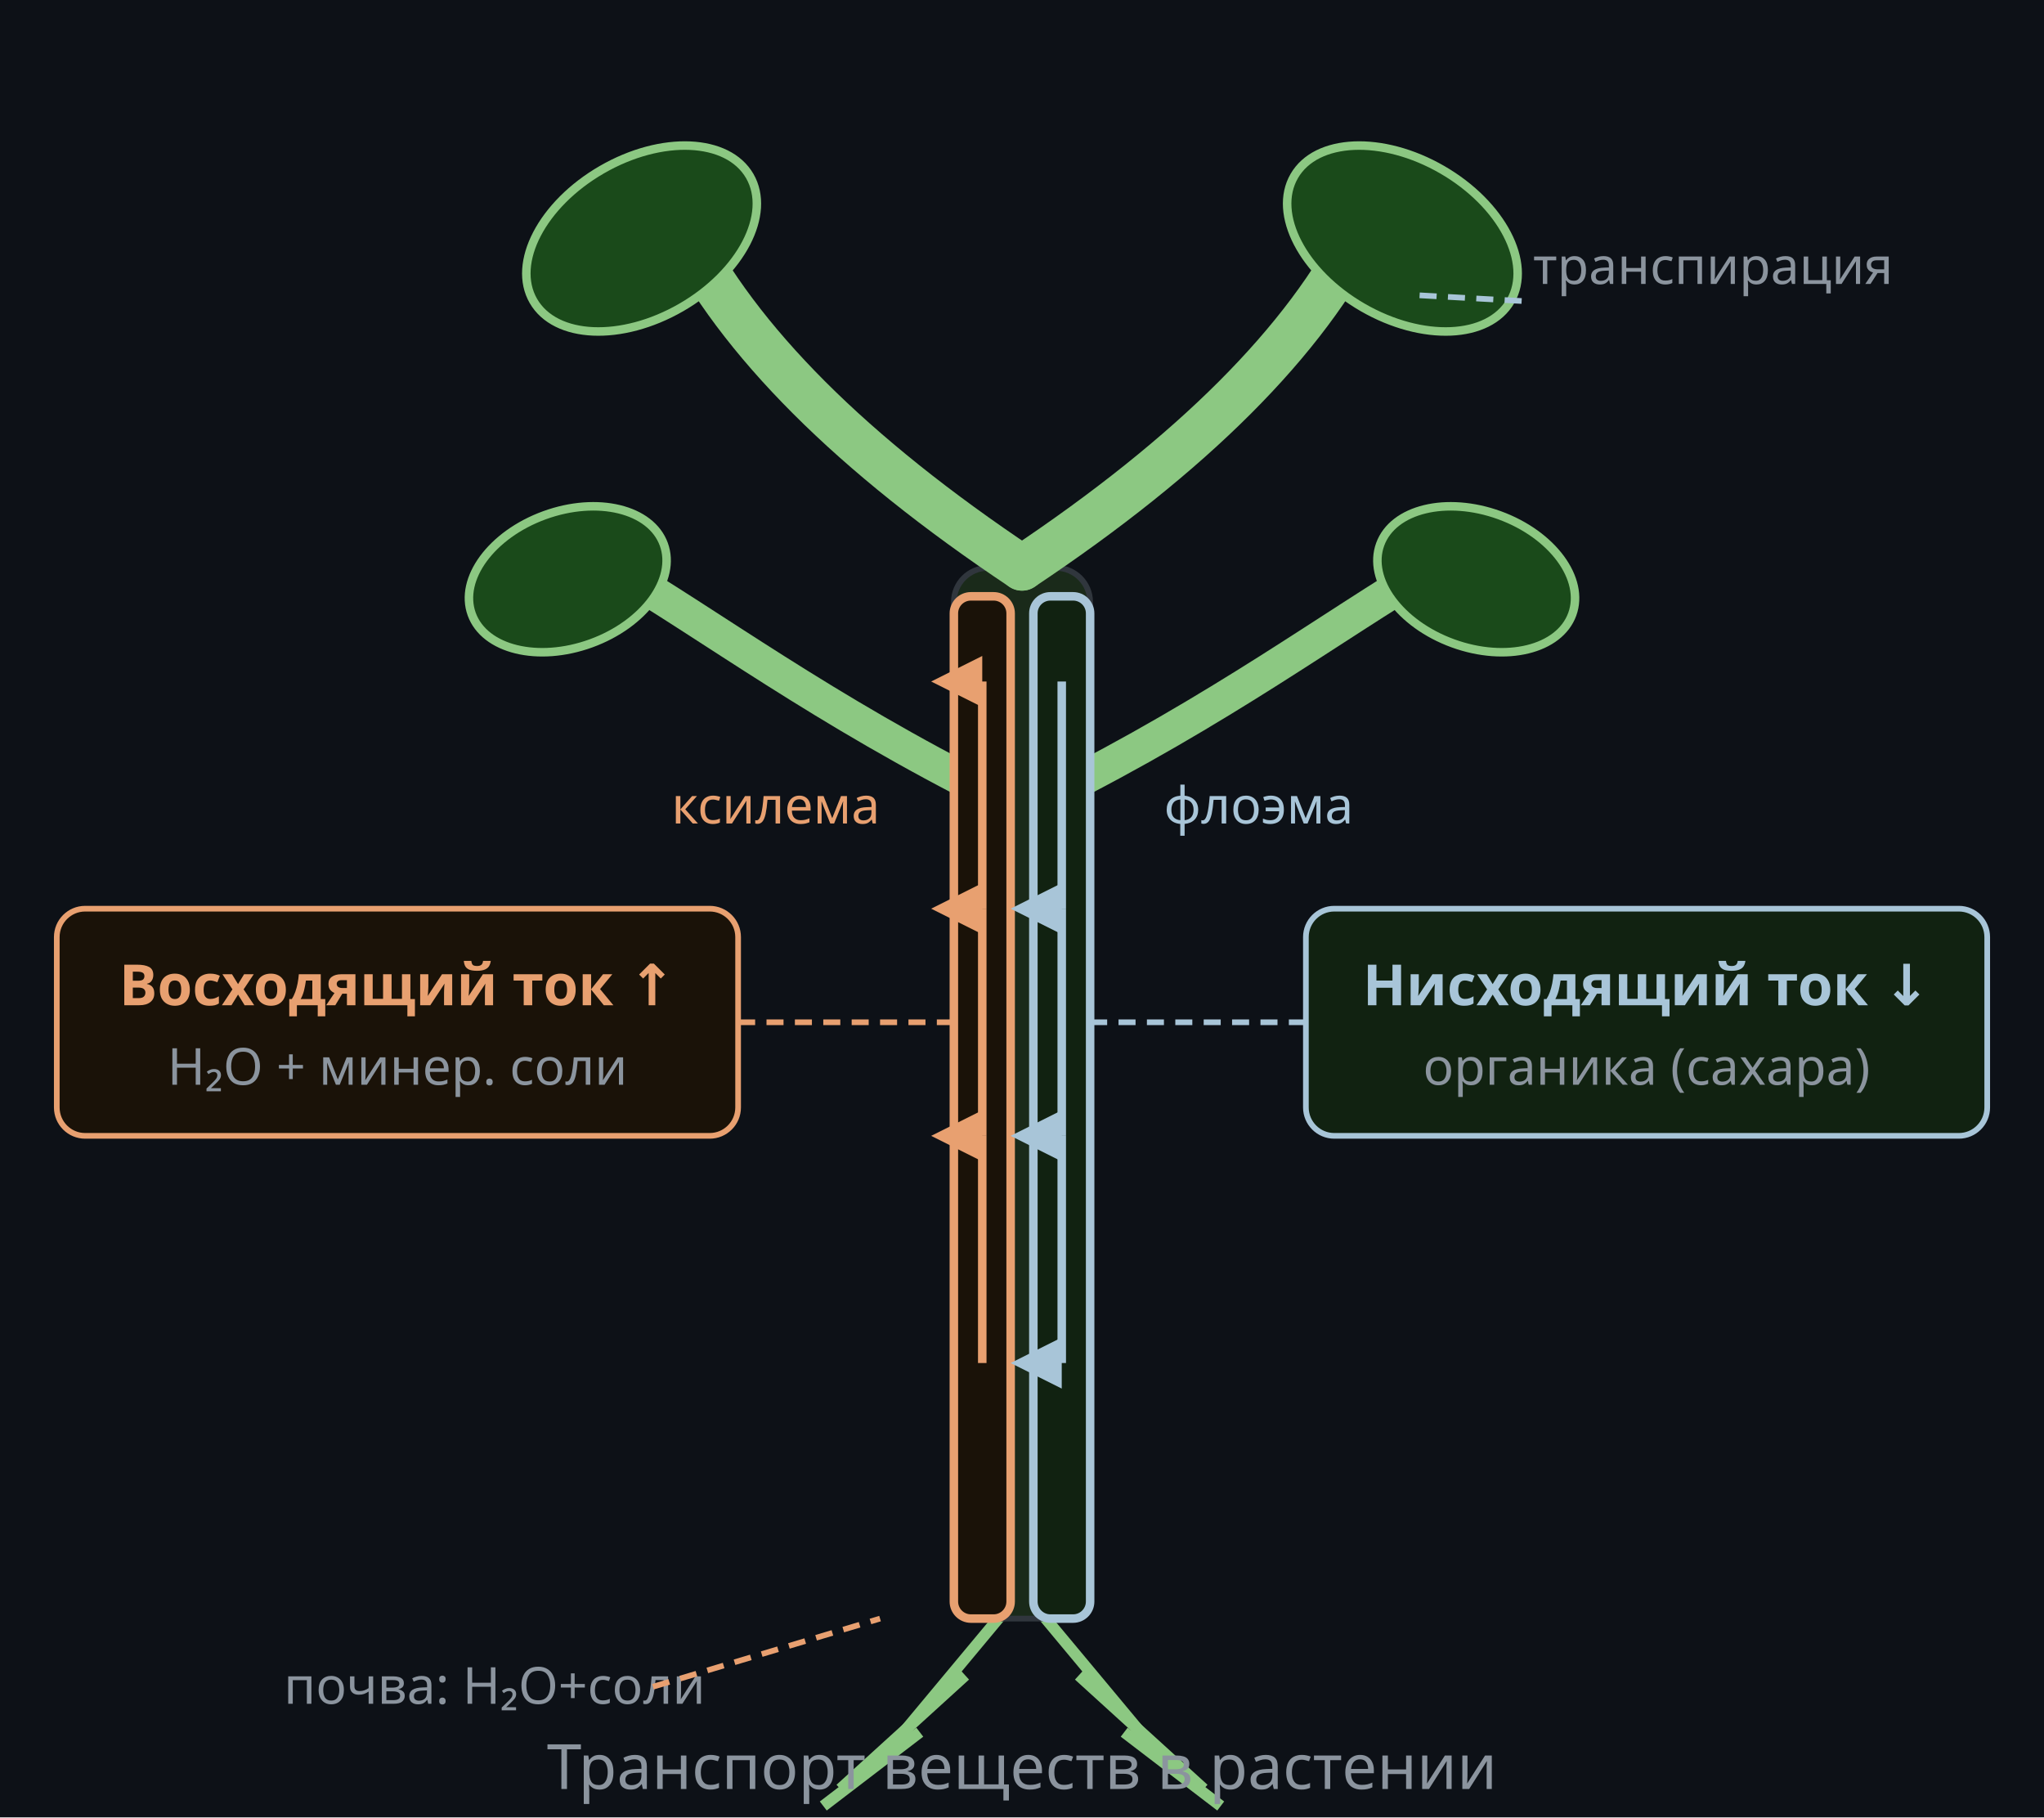
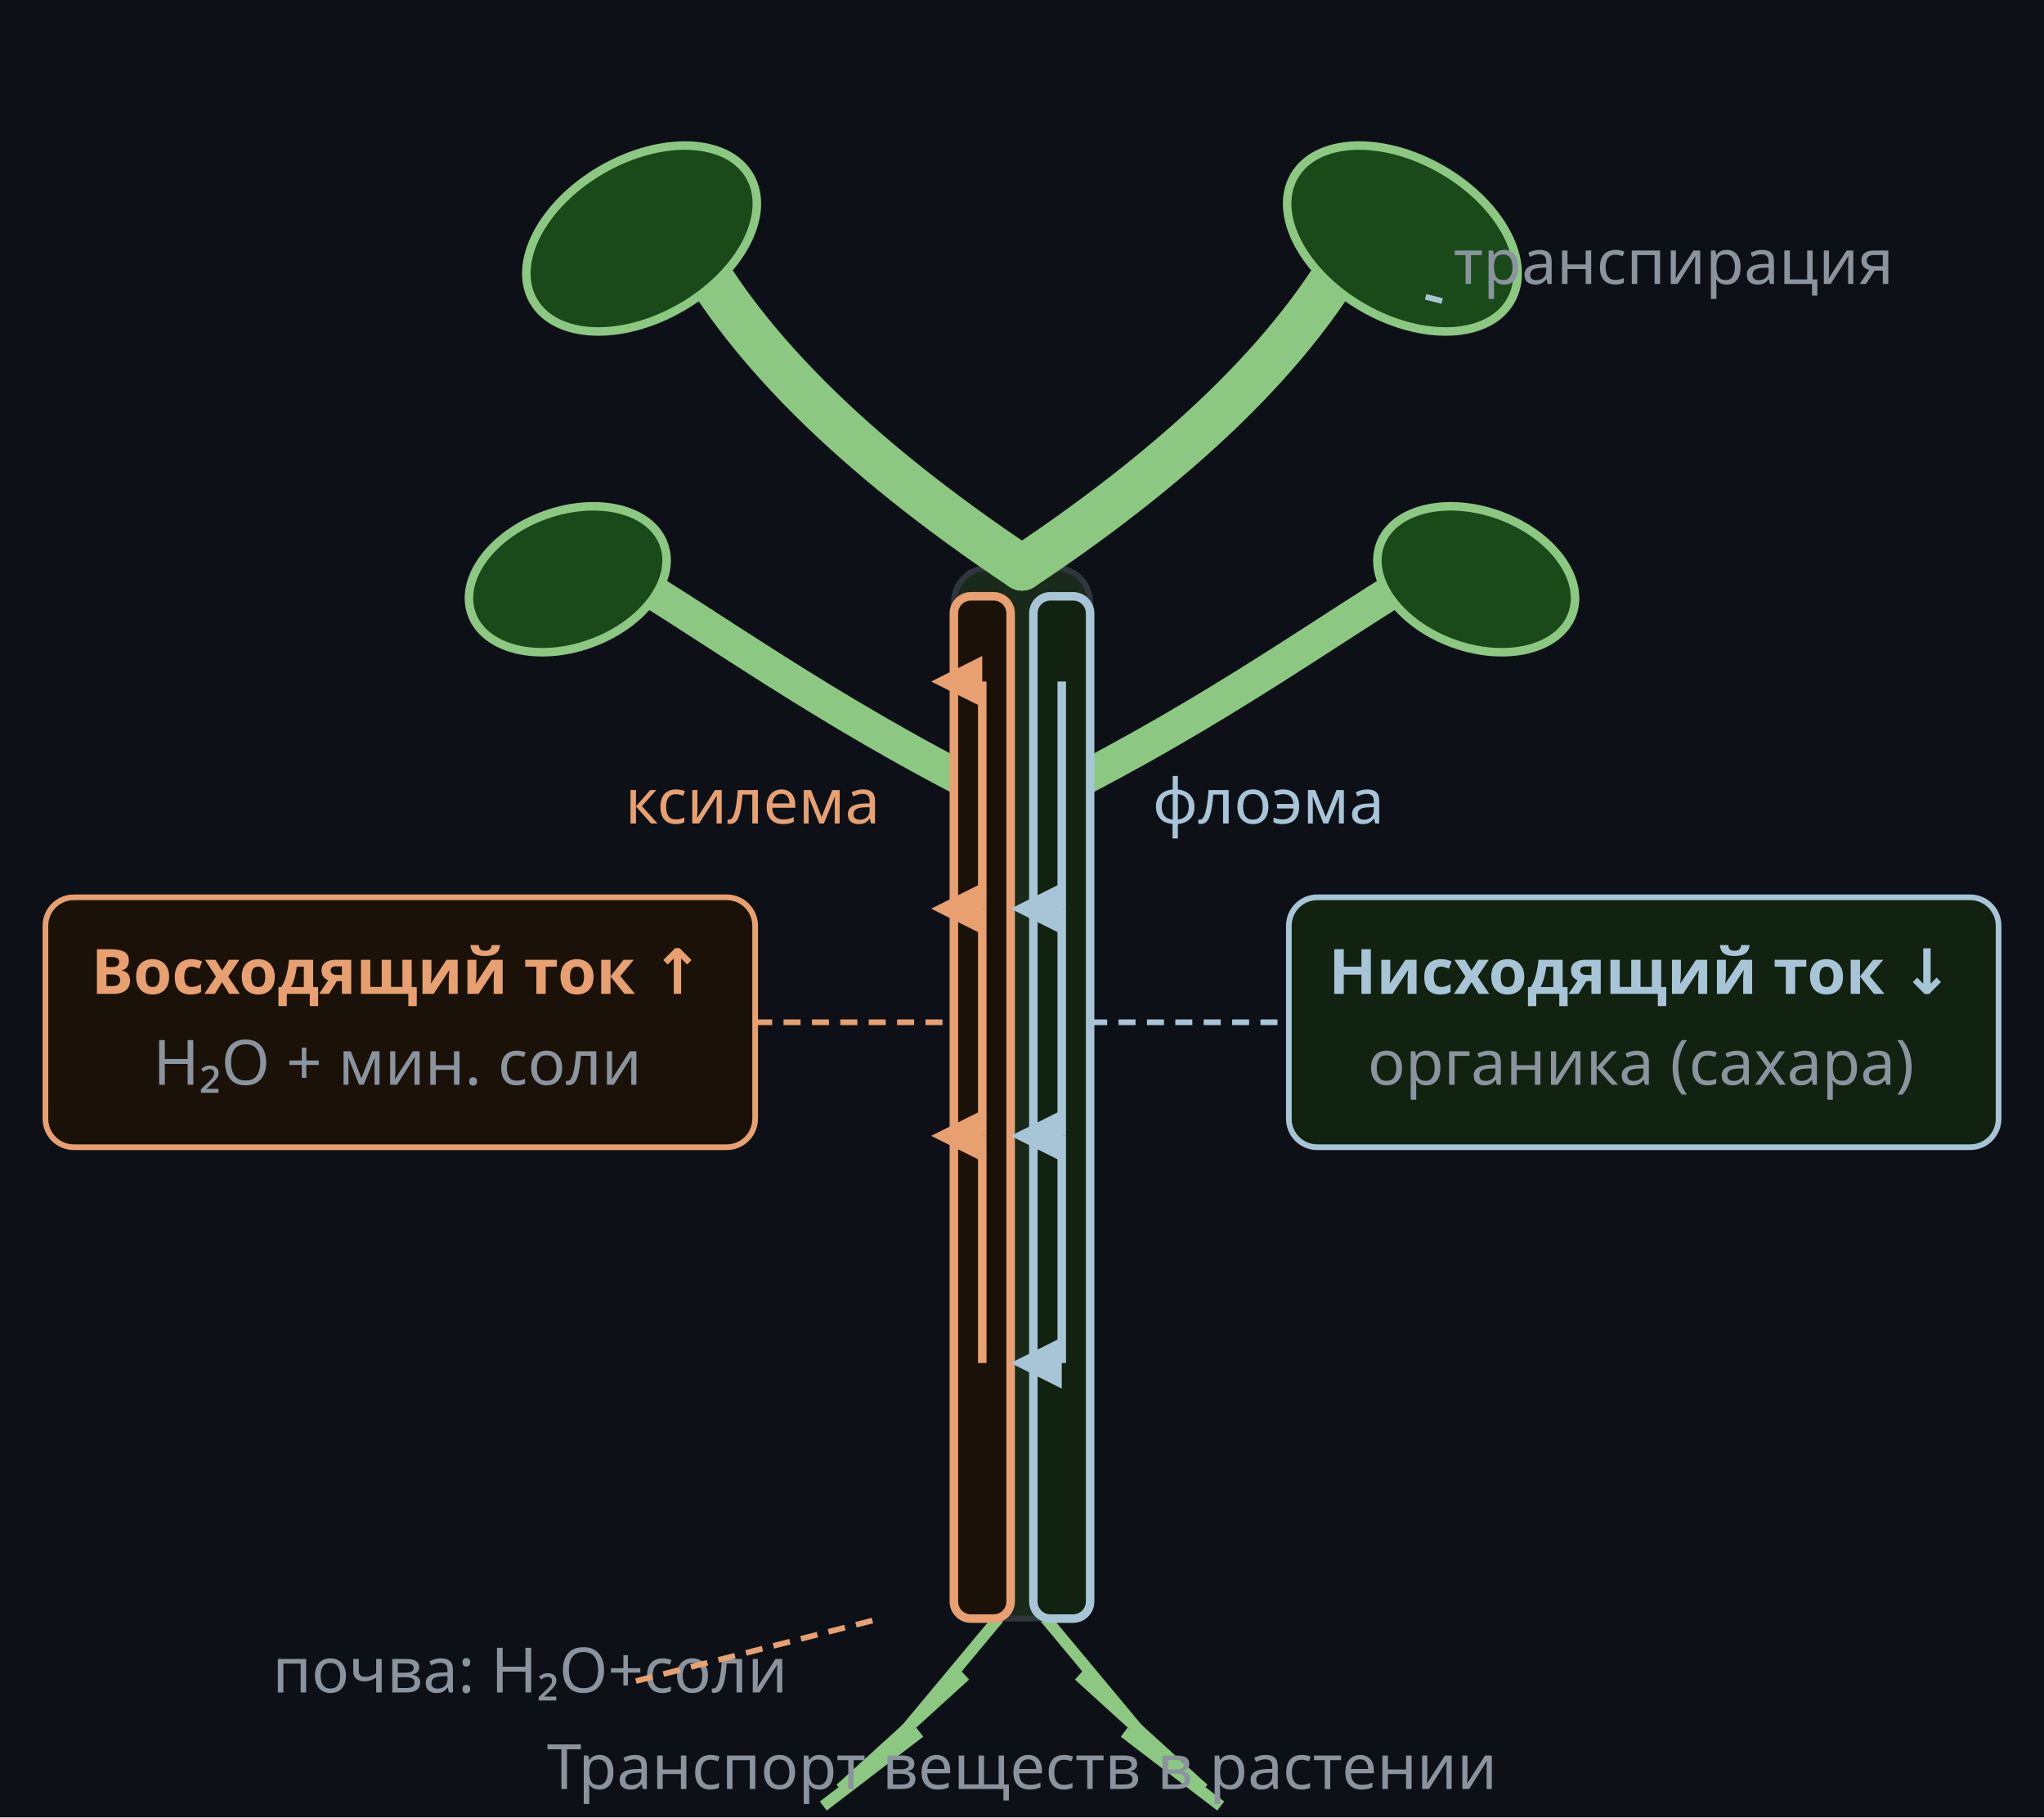
<svg xmlns="http://www.w3.org/2000/svg" viewBox="0 0 360 320" font-family="system-ui,sans-serif">
  <rect width="360" height="320" fill="#0d1117" />
  <g stroke="#8cc882" stroke-width="2" fill="none">
    <path d="M180,280 L155,310" />
    <path d="M180,280 L205,310" />
    <path d="M170,295 L148,315" />
    <path d="M190,295 L212,315" />
    <path d="M162,305 L145,318" />
    <path d="M198,305 L215,318" />
  </g>
  <rect x="168" y="100" width="24" height="185" rx="6" fill="#1a2a1a" stroke="#30363d" stroke-width="1" />
  <path d="M180,100 C150,80 130,60 120,40" stroke="#8cc882" stroke-width="8" fill="none" stroke-linecap="round" />
  <path d="M180,100 C210,80 230,60 240,40" stroke="#8cc882" stroke-width="8" fill="none" stroke-linecap="round" />
  <path d="M175,140 C145,125 125,110 108,100" stroke="#8cc882" stroke-width="6" fill="none" stroke-linecap="round" />
  <path d="M185,140 C215,125 235,110 252,100" stroke="#8cc882" stroke-width="6" fill="none" stroke-linecap="round" />
  <ellipse cx="113" cy="42" rx="22" ry="14" fill="#1a4a1a" stroke="#8cc882" stroke-width="1.5" transform="rotate(-30,113,42)" />
  <ellipse cx="247" cy="42" rx="22" ry="14" fill="#1a4a1a" stroke="#8cc882" stroke-width="1.5" transform="rotate(30,247,42)" />
  <ellipse cx="100" cy="102" rx="18" ry="12" fill="#1a4a1a" stroke="#8cc882" stroke-width="1.5" transform="rotate(-20,100,102)" />
  <ellipse cx="260" cy="102" rx="18" ry="12" fill="#1a4a1a" stroke="#8cc882" stroke-width="1.5" transform="rotate(20,260,102)" />
  <rect x="168" y="105" width="10" height="180" rx="3" fill="#1a1208" stroke="#e8a070" stroke-width="1.5" />
  <g stroke="#e8a070" stroke-width="1.5" fill="none">
    <path d="M173,240 L173,200" marker-end="url(#up_arr)" />
    <path d="M173,200 L173,160" marker-end="url(#up_arr)" />
    <path d="M173,160 L173,120" marker-end="url(#up_arr)" />
  </g>
  <rect x="182" y="105" width="10" height="180" rx="3" fill="#112211" stroke="#a8c5d8" stroke-width="1.5" />
  <g stroke="#a8c5d8" stroke-width="1.5" fill="none">
    <path d="M187,120 L187,160" marker-end="url(#dn_arr)" />
    <path d="M187,160 L187,200" marker-end="url(#dn_arr)" />
    <path d="M187,200 L187,240" marker-end="url(#dn_arr)" />
  </g>
-   <rect x="10" y="160" width="120" height="40" rx="5" fill="#1a1208" stroke="#e8a070" stroke-width="1" />
-   <text x="70" y="177" text-anchor="middle" font-size="10" fill="#e8a070" font-weight="600">Восходящий ток ↑</text>
-   <text x="70" y="191" text-anchor="middle" font-size="9" fill="#8b949e">H₂O + минер. соли</text>
-   <line x1="130" y1="180" x2="168" y2="180" stroke="#e8a070" stroke-width="1" stroke-dasharray="3,2" />
-   <rect x="230" y="160" width="120" height="40" rx="5" fill="#112211" stroke="#a8c5d8" stroke-width="1" />
-   <text x="290" y="177" text-anchor="middle" font-size="10" fill="#a8c5d8" font-weight="600">Нисходящий ток ↓</text>
-   <text x="290" y="191" text-anchor="middle" font-size="9" fill="#8b949e">органика (сахара)</text>
-   <line x1="192" y1="180" x2="230" y2="180" stroke="#a8c5d8" stroke-width="1" stroke-dasharray="3,2" />
-   <text x="50" y="300" font-size="9" fill="#8b949e">почва: H₂O+соли</text>
-   <line x1="115" y1="297" x2="155" y2="285" stroke="#e8a070" stroke-width="1" stroke-dasharray="3,2" />
-   <text x="270" y="50" font-size="9" fill="#8b949e">транспирация</text>
-   <line x1="268" y1="53" x2="250" y2="52" stroke="#a8c5d8" stroke-width="1" stroke-dasharray="3,2" />
-   <text x="155" y="145" text-anchor="end" font-size="9" fill="#e8a070">ксилема</text>
-   <text x="205" y="145" font-size="9" fill="#a8c5d8">флоэма</text>
+   <rect x="8" y="158" width="125" height="44" rx="5" fill="#1a1208" stroke="#e8a070" stroke-width="1" />
+   <text x="70" y="175" text-anchor="middle" font-size="11" fill="#e8a070" font-weight="600">Восходящий ток ↑</text>
+   <text x="70" y="191" text-anchor="middle" font-size="11" fill="#8b949e">H₂O + мин. соли</text>
+   <line x1="133" y1="180" x2="168" y2="180" stroke="#e8a070" stroke-width="1" stroke-dasharray="3,2" />
+   <rect x="227" y="158" width="125" height="44" rx="5" fill="#112211" stroke="#a8c5d8" stroke-width="1" />
+   <text x="289" y="175" text-anchor="middle" font-size="11" fill="#a8c5d8" font-weight="600">Нисходящий ток ↓</text>
+   <text x="289" y="191" text-anchor="middle" font-size="11" fill="#8b949e">органика (сахара)</text>
+   <line x1="192" y1="180" x2="227" y2="180" stroke="#a8c5d8" stroke-width="1" stroke-dasharray="3,2" />
+   <text x="48" y="298" font-size="11" fill="#8b949e">почва: H₂O+соли</text>
+   <line x1="112" y1="296" x2="155" y2="285" stroke="#e8a070" stroke-width="1" stroke-dasharray="3,2" />
+   <text x="256" y="50" font-size="11" fill="#8b949e">транспирация</text>
+   <line x1="254" y1="53" x2="250" y2="52" stroke="#a8c5d8" stroke-width="1" stroke-dasharray="3,2" />
+   <text x="155" y="145" text-anchor="end" font-size="11" fill="#e8a070">ксилема</text>
+   <text x="203" y="145" font-size="11" fill="#a8c5d8">флоэма</text>
  <defs>
    <marker id="up_arr" markerWidth="6" markerHeight="6" refX="3" refY="6" orient="auto">
      <path d="M0,6 L3,0 L6,6Z" fill="#e8a070" />
    </marker>
    <marker id="dn_arr" markerWidth="6" markerHeight="6" refX="3" refY="0" orient="auto">
      <path d="M0,0 L3,6 L6,0Z" fill="#a8c5d8" />
    </marker>
  </defs>
-   <text x="180" y="315" text-anchor="middle" font-size="11" fill="#8b949e">Транспорт веществ в растении</text>
+   <text x="180" y="315" text-anchor="middle" font-size="11" fill="#8b949e" textLength="340" lengthAdjust="spacing">Транспорт веществ в растении</text>
</svg>
